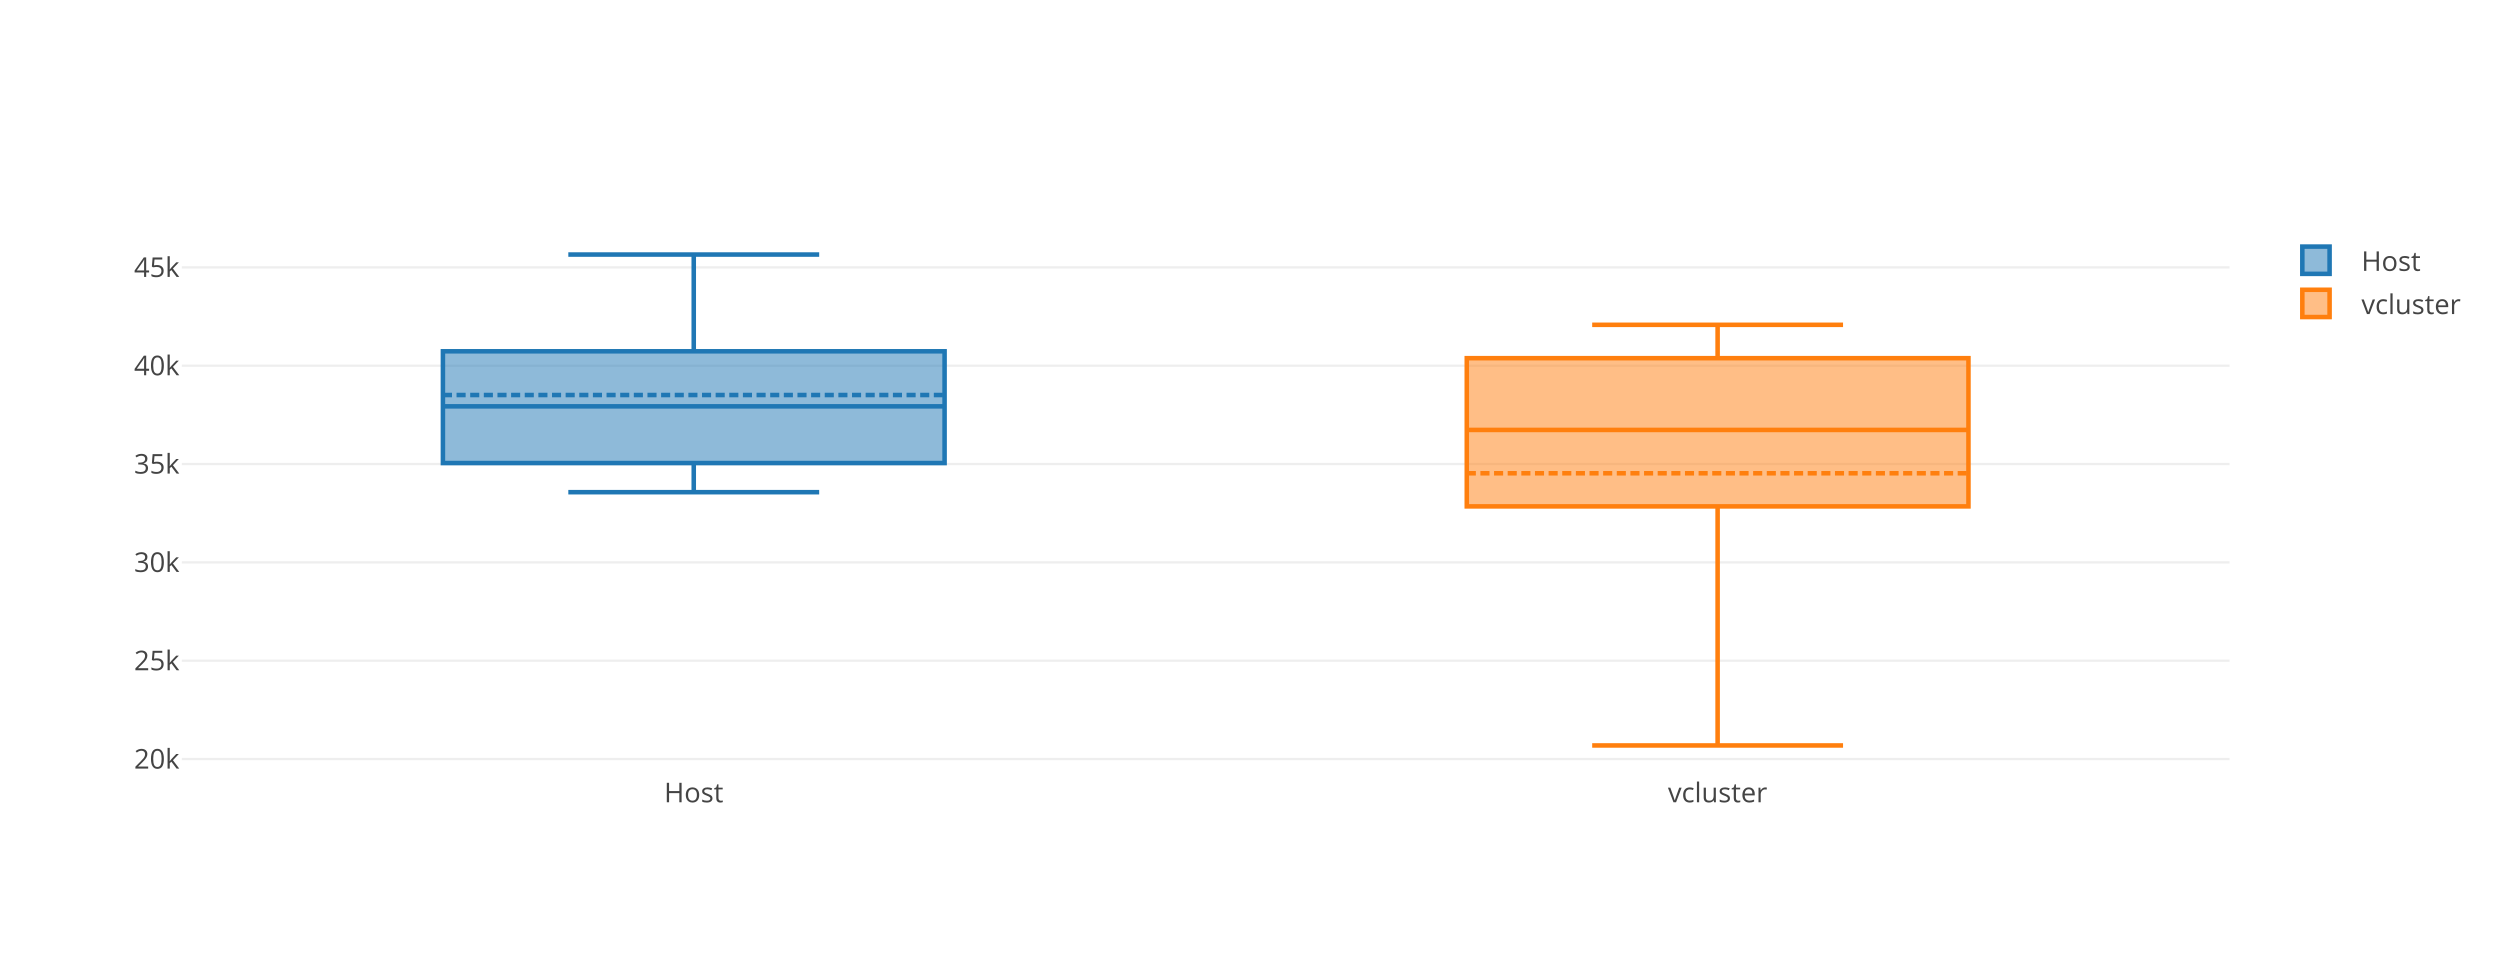
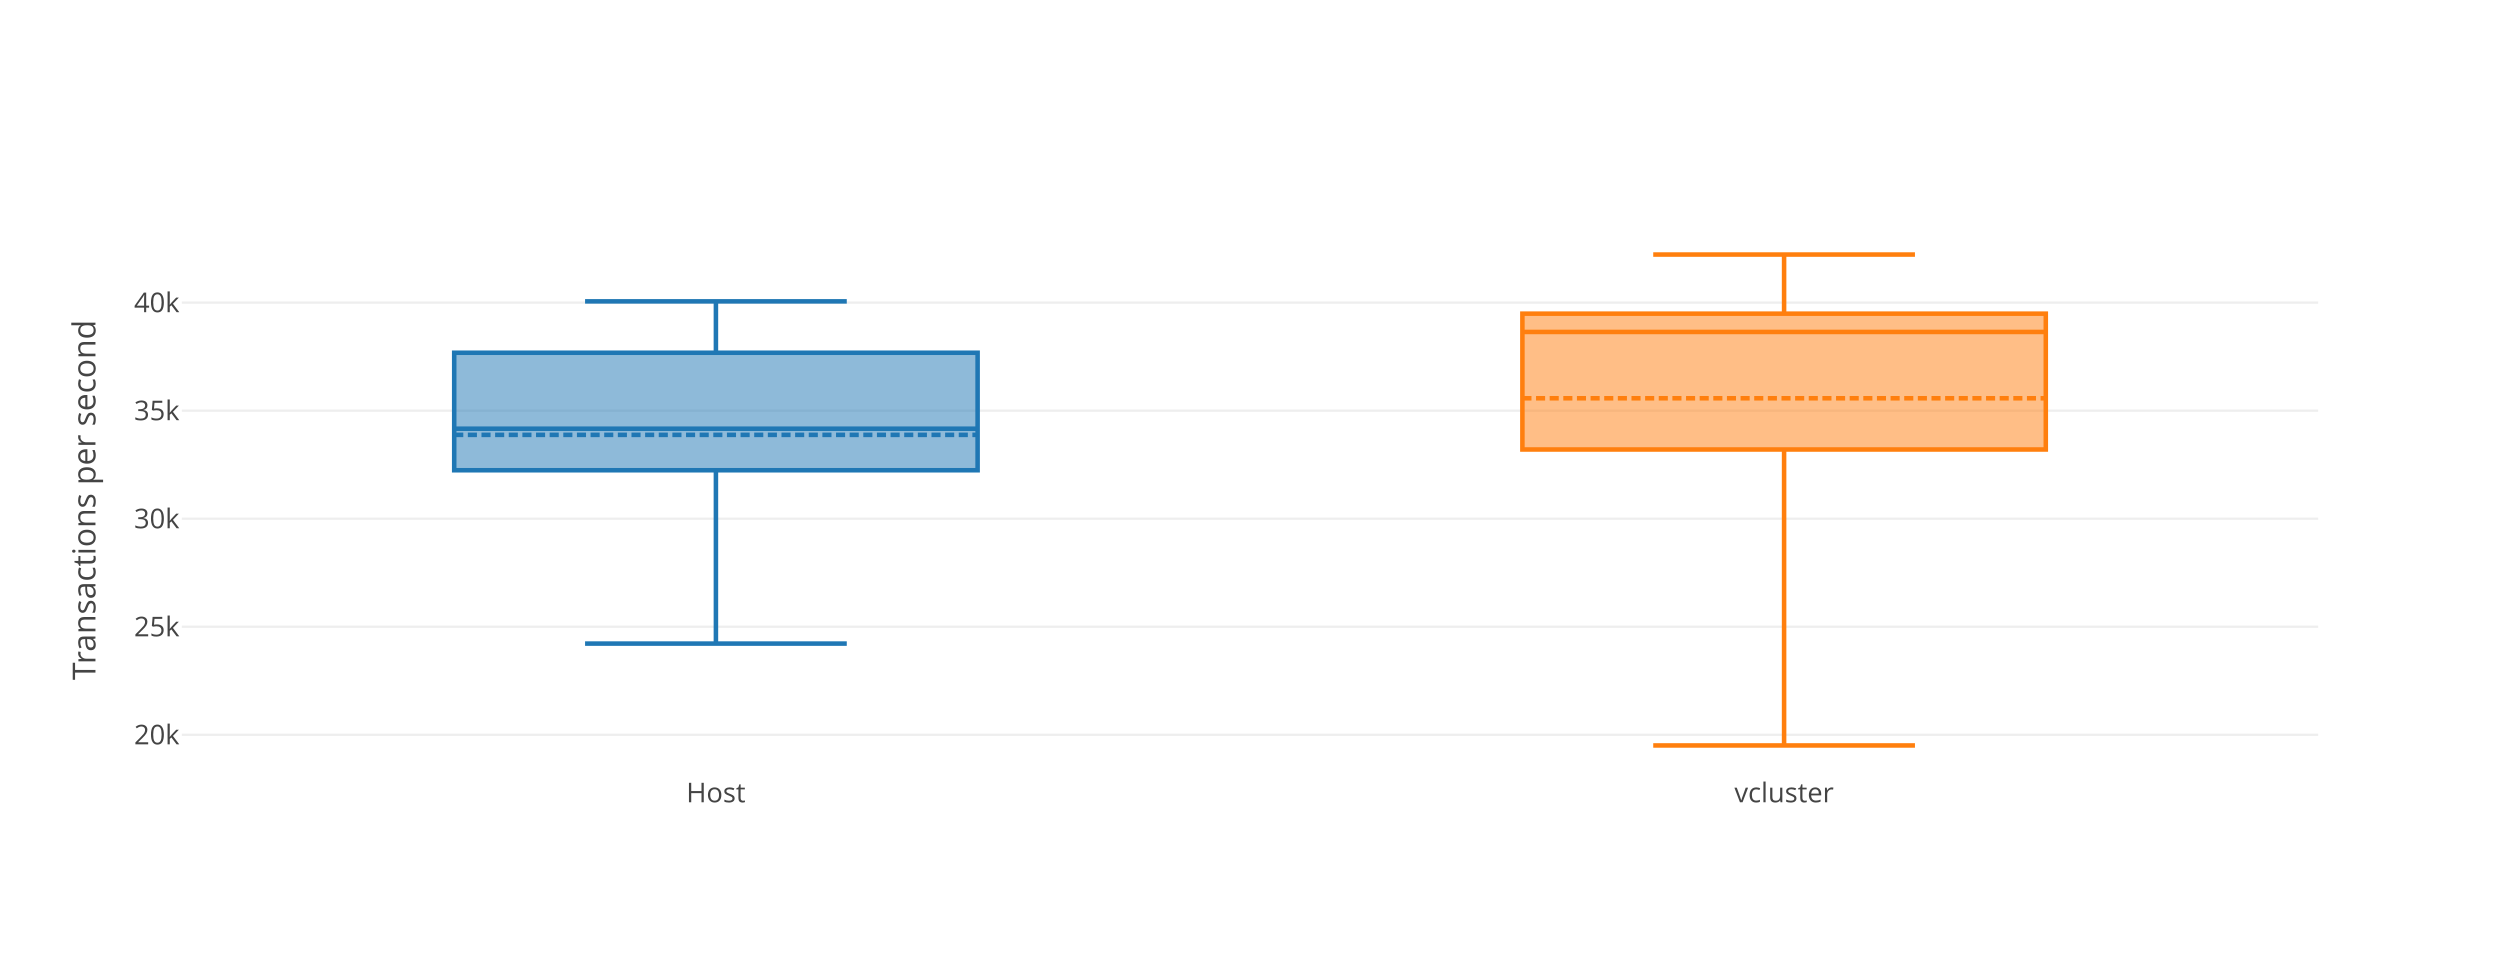
<svg xmlns="http://www.w3.org/2000/svg" class="main-svg" width="1100" height="420" style="" viewBox="0 0 1100 420">
  <rect x="0" y="0" width="1100" height="420" style="fill: rgb(255, 255, 255); fill-opacity: 1;" />
-   <defs id="defs-cec423">
+   <defs id="defs-3ff1d4">
    <g class="clips">
-       <clipPath id="clipcec423xyplot" class="plotclip">
-         <rect width="901" height="240" />
+       <clipPath id="clip3ff1d4xyplot" class="plotclip">
+         <rect width="940" height="240" />
      </clipPath>
-       <clipPath class="axesclip" id="clipcec423x">
-         <rect x="80" y="0" width="901" height="420" />
+       <clipPath class="axesclip" id="clip3ff1d4x">
+         <rect x="80" y="0" width="940" height="420" />
      </clipPath>
-       <clipPath class="axesclip" id="clipcec423y">
+       <clipPath class="axesclip" id="clip3ff1d4y">
        <rect x="0" y="100" width="1100" height="240" />
      </clipPath>
-       <clipPath class="axesclip" id="clipcec423xy">
-         <rect x="80" y="100" width="901" height="240" />
+       <clipPath class="axesclip" id="clip3ff1d4xy">
+         <rect x="80" y="100" width="940" height="240" />
      </clipPath>
    </g>
    <g class="gradients" />
  </defs>
  <g class="bglayer" />
  <g class="layer-below">
    <g class="imagelayer" />
    <g class="shapelayer" />
  </g>
  <g class="cartesianlayer">
    <g class="subplot xy">
      <g class="layer-subplot">
        <g class="shapelayer" />
        <g class="imagelayer" />
      </g>
      <g class="gridlayer">
        <g class="x" />
        <g class="y">
-           <path class="ygrid crisp" transform="translate(0,333.98)" d="M80,0h901" style="stroke: rgb(238, 238, 238); stroke-opacity: 1; stroke-width: 1px;" />
-           <path class="ygrid crisp" transform="translate(0,290.71)" d="M80,0h901" style="stroke: rgb(238, 238, 238); stroke-opacity: 1; stroke-width: 1px;" />
-           <path class="ygrid crisp" transform="translate(0,247.45)" d="M80,0h901" style="stroke: rgb(238, 238, 238); stroke-opacity: 1; stroke-width: 1px;" />
-           <path class="ygrid crisp" transform="translate(0,204.18)" d="M80,0h901" style="stroke: rgb(238, 238, 238); stroke-opacity: 1; stroke-width: 1px;" />
-           <path class="ygrid crisp" transform="translate(0,160.91)" d="M80,0h901" style="stroke: rgb(238, 238, 238); stroke-opacity: 1; stroke-width: 1px;" />
-           <path class="ygrid crisp" transform="translate(0,117.65)" d="M80,0h901" style="stroke: rgb(238, 238, 238); stroke-opacity: 1; stroke-width: 1px;" />
+           <path class="ygrid crisp" transform="translate(0,323.31)" d="M80,0h940" style="stroke: rgb(238, 238, 238); stroke-opacity: 1; stroke-width: 1px;" />
+           <path class="ygrid crisp" transform="translate(0,275.77)" d="M80,0h940" style="stroke: rgb(238, 238, 238); stroke-opacity: 1; stroke-width: 1px;" />
+           <path class="ygrid crisp" transform="translate(0,228.23)" d="M80,0h940" style="stroke: rgb(238, 238, 238); stroke-opacity: 1; stroke-width: 1px;" />
+           <path class="ygrid crisp" transform="translate(0,180.69)" d="M80,0h940" style="stroke: rgb(238, 238, 238); stroke-opacity: 1; stroke-width: 1px;" />
+           <path class="ygrid crisp" transform="translate(0,133.15)" d="M80,0h940" style="stroke: rgb(238, 238, 238); stroke-opacity: 1; stroke-width: 1px;" />
        </g>
      </g>
      <g class="zerolinelayer" />
      <path class="xlines-below" />
      <path class="ylines-below" />
      <g class="overlines-below" />
      <g class="xaxislayer-below" />
      <g class="yaxislayer-below" />
      <g class="overaxes-below" />
-       <g class="plot" transform="translate(80,100)" clip-path="url('#clipcec423xyplot')">
+       <g class="plot" transform="translate(80,100)" clip-path="url('#clip3ff1d4xyplot')">
        <g class="boxlayer mlayer">
          <g class="trace boxes" style="opacity: 1;">
-             <path class="box" d="M114.88,78.79H335.62M114.88,103.75H335.62V54.57H114.88ZM225.25,103.75V116.56M225.25,54.57V12M170.06,116.56H280.44M170.06,12H280.44" style="vector-effect: non-scaling-stroke; stroke-width: 2px; stroke: rgb(31, 119, 180); stroke-opacity: 1; fill: rgb(31, 119, 180); fill-opacity: 0.5;" />
-             <path class="mean" d="M114.88,73.81H335.62" style="fill: none; vector-effect: non-scaling-stroke; stroke-width: 2; stroke-dasharray: 4px, 2px; stroke: rgb(31, 119, 180); stroke-opacity: 1;" />
+             <path class="box" d="M119.85,88.63H350.15M119.85,106.91H350.15V55.21H119.85ZM235,106.91V183.18M235,55.21V32.6M177.43,183.18H292.58M177.43,32.6H292.58" style="vector-effect: non-scaling-stroke; stroke-width: 2px; stroke: rgb(31, 119, 180); stroke-opacity: 1; fill: rgb(31, 119, 180); fill-opacity: 0.5;" />
+             <path class="mean" d="M119.85,91.34H350.15" style="fill: none; vector-effect: non-scaling-stroke; stroke-width: 2; stroke-dasharray: 4px, 2px; stroke: rgb(31, 119, 180); stroke-opacity: 1;" />
          </g>
          <g class="trace boxes" style="opacity: 1;">
-             <path class="box" d="M565.38,89.17H786.12M565.38,122.81H786.12V57.6H565.38ZM675.75,122.81V228M675.75,57.6V42.92M620.56,228H730.94M620.56,42.92H730.94" style="vector-effect: non-scaling-stroke; stroke-width: 2px; stroke: rgb(255, 127, 14); stroke-opacity: 1; fill: rgb(255, 127, 14); fill-opacity: 0.5;" />
-             <path class="mean" d="M565.38,108.24H786.12" style="fill: none; vector-effect: non-scaling-stroke; stroke-width: 2; stroke-dasharray: 4px, 2px; stroke: rgb(255, 127, 14); stroke-opacity: 1;" />
+             <path class="box" d="M589.85,46.06H820.15M589.85,97.78H820.15V38.01H589.85ZM705,97.78V228M705,38.01V12M647.42,228H762.58M647.42,12H762.58" style="vector-effect: non-scaling-stroke; stroke-width: 2px; stroke: rgb(255, 127, 14); stroke-opacity: 1; fill: rgb(255, 127, 14); fill-opacity: 0.5;" />
+             <path class="mean" d="M589.85,75.24H820.15" style="fill: none; vector-effect: non-scaling-stroke; stroke-width: 2; stroke-dasharray: 4px, 2px; stroke: rgb(255, 127, 14); stroke-opacity: 1;" />
          </g>
        </g>
      </g>
      <g class="overplot" />
      <path class="xlines-above crisp" d="M0,0" style="fill: none;" />
      <path class="ylines-above crisp" d="M0,0" style="fill: none;" />
      <g class="overlines-above" />
      <g class="xaxislayer-above">
        <g class="xtick">
-           <text text-anchor="middle" x="0" y="353" transform="translate(305.25,0)" style="font-family: 'Open Sans', verdana, arial, sans-serif; font-size: 12px; fill: rgb(68, 68, 68); fill-opacity: 1; white-space: pre;">Host</text>
+           <text text-anchor="middle" x="0" y="353" transform="translate(315,0)" style="font-family: 'Open Sans', verdana, arial, sans-serif; font-size: 12px; fill: rgb(68, 68, 68); fill-opacity: 1; white-space: pre;">Host</text>
        </g>
        <g class="xtick">
-           <text text-anchor="middle" x="0" y="353" transform="translate(755.75,0)" style="font-family: 'Open Sans', verdana, arial, sans-serif; font-size: 12px; fill: rgb(68, 68, 68); fill-opacity: 1; white-space: pre;">vcluster</text>
+           <text text-anchor="middle" x="0" y="353" transform="translate(785,0)" style="font-family: 'Open Sans', verdana, arial, sans-serif; font-size: 12px; fill: rgb(68, 68, 68); fill-opacity: 1; white-space: pre;">vcluster</text>
        </g>
      </g>
      <g class="yaxislayer-above">
        <g class="ytick">
-           <text text-anchor="end" x="79" y="4.2" transform="translate(0,333.98)" style="font-family: 'Open Sans', verdana, arial, sans-serif; font-size: 12px; fill: rgb(68, 68, 68); fill-opacity: 1; white-space: pre;">20k</text>
+           <text text-anchor="end" x="79" y="4.2" transform="translate(0,323.31)" style="font-family: 'Open Sans', verdana, arial, sans-serif; font-size: 12px; fill: rgb(68, 68, 68); fill-opacity: 1; white-space: pre;">20k</text>
        </g>
        <g class="ytick">
-           <text text-anchor="end" x="79" y="4.2" transform="translate(0,290.71)" style="font-family: 'Open Sans', verdana, arial, sans-serif; font-size: 12px; fill: rgb(68, 68, 68); fill-opacity: 1; white-space: pre;">25k</text>
+           <text text-anchor="end" x="79" y="4.2" transform="translate(0,275.77)" style="font-family: 'Open Sans', verdana, arial, sans-serif; font-size: 12px; fill: rgb(68, 68, 68); fill-opacity: 1; white-space: pre;">25k</text>
        </g>
        <g class="ytick">
-           <text text-anchor="end" x="79" y="4.2" transform="translate(0,247.45)" style="font-family: 'Open Sans', verdana, arial, sans-serif; font-size: 12px; fill: rgb(68, 68, 68); fill-opacity: 1; white-space: pre;">30k</text>
+           <text text-anchor="end" x="79" y="4.2" transform="translate(0,228.23)" style="font-family: 'Open Sans', verdana, arial, sans-serif; font-size: 12px; fill: rgb(68, 68, 68); fill-opacity: 1; white-space: pre;">30k</text>
        </g>
        <g class="ytick">
-           <text text-anchor="end" x="79" y="4.2" transform="translate(0,204.18)" style="font-family: 'Open Sans', verdana, arial, sans-serif; font-size: 12px; fill: rgb(68, 68, 68); fill-opacity: 1; white-space: pre;">35k</text>
+           <text text-anchor="end" x="79" y="4.2" transform="translate(0,180.69)" style="font-family: 'Open Sans', verdana, arial, sans-serif; font-size: 12px; fill: rgb(68, 68, 68); fill-opacity: 1; white-space: pre;">35k</text>
        </g>
        <g class="ytick">
-           <text text-anchor="end" x="79" y="4.2" transform="translate(0,160.91)" style="font-family: 'Open Sans', verdana, arial, sans-serif; font-size: 12px; fill: rgb(68, 68, 68); fill-opacity: 1; white-space: pre;">40k</text>
-         </g>
-         <g class="ytick">
-           <text text-anchor="end" x="79" y="4.2" transform="translate(0,117.65)" style="font-family: 'Open Sans', verdana, arial, sans-serif; font-size: 12px; fill: rgb(68, 68, 68); fill-opacity: 1; white-space: pre;">45k</text>
+           <text text-anchor="end" x="79" y="4.2" transform="translate(0,133.15)" style="font-family: 'Open Sans', verdana, arial, sans-serif; font-size: 12px; fill: rgb(68, 68, 68); fill-opacity: 1; white-space: pre;">40k</text>
        </g>
      </g>
      <g class="overaxes-above" />
    </g>
  </g>
  <g class="polarlayer" />
  <g class="ternarylayer" />
  <g class="geolayer" />
  <g class="funnelarealayer" />
  <g class="pielayer" />
  <g class="treemaplayer" />
  <g class="sunburstlayer" />
  <g class="glimages" />
-   <defs id="topdefs-cec423">
+   <defs id="topdefs-3ff1d4">
    <g class="clips" />
-     <clipPath id="legendcec423">
-       <rect width="89" height="48" x="0" y="0" />
-     </clipPath>
  </defs>
  <g class="layer-above">
    <g class="imagelayer" />
    <g class="shapelayer" />
  </g>
  <g class="infolayer">
-     <g class="legend" pointer-events="all" transform="translate(999.02,100)">
-       <rect class="bg" shape-rendering="crispEdges" style="stroke: rgb(68, 68, 68); stroke-opacity: 1; fill: rgb(255, 255, 255); fill-opacity: 1; stroke-width: 0px;" width="89" height="48" x="0" y="0" />
-       <g class="scrollbox" transform="" clip-path="url('#legendcec423')">
-         <g class="groups">
-           <g class="traces" transform="translate(0,14.5)" style="opacity: 1;">
-             <text class="legendtext" text-anchor="start" x="40" y="4.68" style="font-family: 'Open Sans', verdana, arial, sans-serif; font-size: 12px; fill: rgb(68, 68, 68); fill-opacity: 1; white-space: pre;">Host</text>
-             <g class="layers" style="opacity: 1;">
-               <g class="legendfill" />
-               <g class="legendlines" />
-               <g class="legendsymbols">
-                 <g class="legendpoints">
-                   <path class="legendbox" d="M6,6H-6V-6H6Z" transform="translate(20,0)" style="stroke-width: 2px; fill: rgb(31, 119, 180); fill-opacity: 0.5; stroke: rgb(31, 119, 180); stroke-opacity: 1;" />
-                 </g>
-               </g>
-             </g>
-             <rect class="legendtoggle" x="0" y="-9.5" width="84" height="19" style="fill: rgb(0, 0, 0); fill-opacity: 0;" />
-           </g>
-           <g class="traces" transform="translate(0,33.5)" style="opacity: 1;">
-             <text class="legendtext" text-anchor="start" x="40" y="4.68" style="font-family: 'Open Sans', verdana, arial, sans-serif; font-size: 12px; fill: rgb(68, 68, 68); fill-opacity: 1; white-space: pre;">vcluster</text>
-             <g class="layers" style="opacity: 1;">
-               <g class="legendfill" />
-               <g class="legendlines" />
-               <g class="legendsymbols">
-                 <g class="legendpoints">
-                   <path class="legendbox" d="M6,6H-6V-6H6Z" transform="translate(20,0)" style="stroke-width: 2px; fill: rgb(255, 127, 14); fill-opacity: 0.5; stroke: rgb(255, 127, 14); stroke-opacity: 1;" />
-                 </g>
-               </g>
-             </g>
-             <rect class="legendtoggle" x="0" y="-9.5" width="84" height="19" style="fill: rgb(0, 0, 0); fill-opacity: 0;" />
-           </g>
-         </g>
-       </g>
-       <rect class="scrollbar" rx="20" ry="3" width="0" height="0" style="fill: rgb(128, 139, 164); fill-opacity: 1;" x="0" y="0" />
-     </g>
    <g class="g-gtitle" />
    <g class="g-xtitle" />
-     <g class="g-ytitle" />
+     <g class="g-ytitle">
+       <text class="ytitle" transform="rotate(-90,42,220)" x="42" y="220" text-anchor="middle" style="font-family: 'Open Sans', verdana, arial, sans-serif; font-size: 14px; fill: rgb(68, 68, 68); opacity: 1; font-weight: normal; white-space: pre;">Transactions per second</text>
+     </g>
  </g>
</svg>
